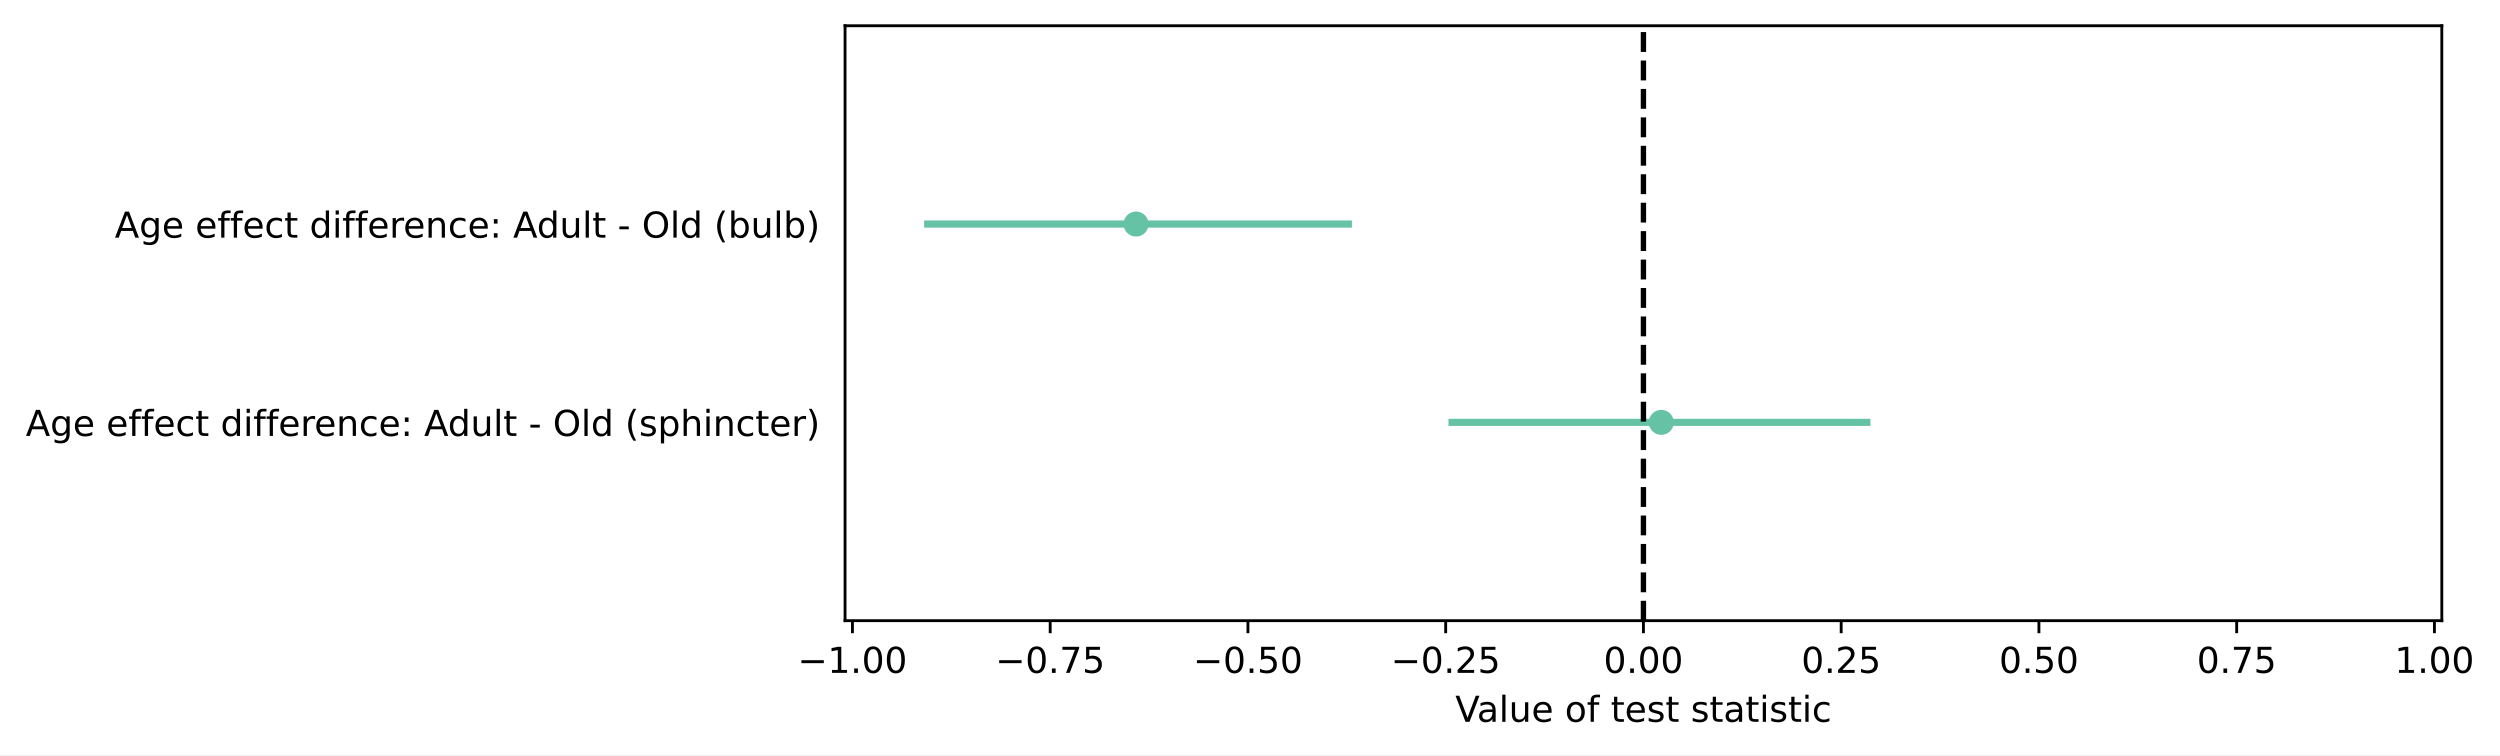
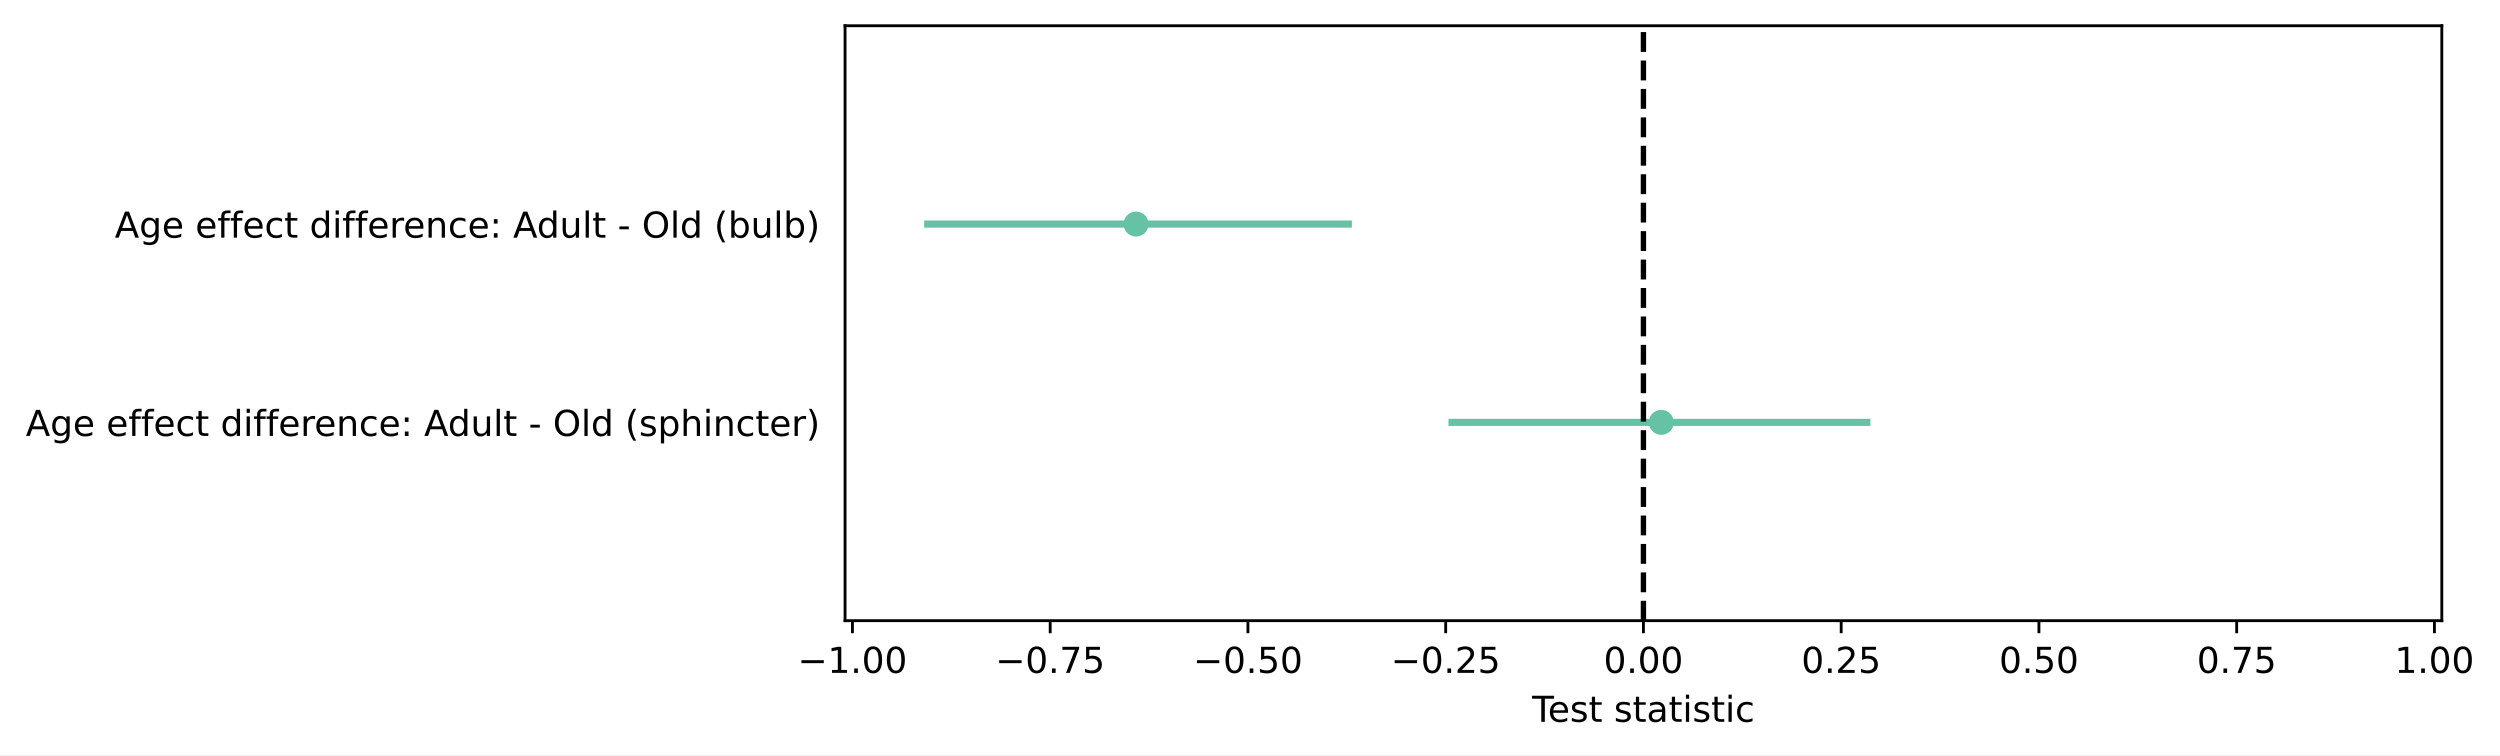
<svg xmlns="http://www.w3.org/2000/svg" xmlns:xlink="http://www.w3.org/1999/xlink" width="698.914pt" height="211.076pt" viewBox="0 0 698.914 211.076" version="1.1">
  <defs>
    <style type="text/css">*{stroke-linejoin: round; stroke-linecap: butt}</style>
  </defs>
  <g id="figure_1">
    <g id="patch_1">
      <path d="M 0 211.076  L 698.914 211.076  L 698.914 0  L 0 0  z " style="fill: #ffffff" />
    </g>
    <g id="axes_1">
      <g id="patch_2">
        <path d="M 236.247 173.52  L 682.647 173.52  L 682.647 7.2  L 236.247 7.2  z " style="fill: #ffffff" />
      </g>
      <g id="matplotlib.axis_1">
        <g id="xtick_1">
          <g id="line2d_1">
            <defs>
-               <path id="mf769032d01" d="M 0 0  L 0 3.5  " style="stroke: #000000; stroke-width: 0.8" />
+               <path id="me66b24753a" d="M 0 0  L 0 3.5  " style="stroke: #000000; stroke-width: 0.8" />
            </defs>
            <g>
-               <use xlink:href="#mf769032d01" x="238.312" y="173.52" style="stroke: #000000; stroke-width: 0.8" />
+               <use xlink:href="#me66b24753a" x="238.312" y="173.52" style="stroke: #000000; stroke-width: 0.8" />
            </g>
          </g>
          <g id="text_1">
            <g transform="translate(222.9896 188.1184) scale(0.1 -0.1)">
              <defs>
                <path id="DejaVuSans-2212" d="M 678 2272  L 4684 2272  L 4684 1741  L 678 1741  L 678 2272  z " transform="scale(0.015625)" />
                <path id="DejaVuSans-31" d="M 794 531  L 1825 531  L 1825 4091  L 703 3866  L 703 4441  L 1819 4666  L 2450 4666  L 2450 531  L 3481 531  L 3481 0  L 794 0  L 794 531  z " transform="scale(0.015625)" />
                <path id="DejaVuSans-2e" d="M 684 794  L 1344 794  L 1344 0  L 684 0  L 684 794  z " transform="scale(0.015625)" />
                <path id="DejaVuSans-30" d="M 2034 4250  Q 1547 4250 1301 3770  Q 1056 3291 1056 2328  Q 1056 1369 1301 889  Q 1547 409 2034 409  Q 2525 409 2770 889  Q 3016 1369 3016 2328  Q 3016 3291 2770 3770  Q 2525 4250 2034 4250  z M 2034 4750  Q 2819 4750 3233 4129  Q 3647 3509 3647 2328  Q 3647 1150 3233 529  Q 2819 -91 2034 -91  Q 1250 -91 836 529  Q 422 1150 422 2328  Q 422 3509 836 4129  Q 1250 4750 2034 4750  z " transform="scale(0.015625)" />
              </defs>
              <use xlink:href="#DejaVuSans-2212" />
              <use xlink:href="#DejaVuSans-31" x="83.789" />
              <use xlink:href="#DejaVuSans-2e" x="147.412" />
              <use xlink:href="#DejaVuSans-30" x="179.199" />
              <use xlink:href="#DejaVuSans-30" x="242.822" />
            </g>
          </g>
        </g>
        <g id="xtick_2">
          <g id="line2d_2">
            <g>
-               <use xlink:href="#mf769032d01" x="293.596" y="173.52" style="stroke: #000000; stroke-width: 0.8" />
+               <use xlink:href="#me66b24753a" x="293.596" y="173.52" style="stroke: #000000; stroke-width: 0.8" />
            </g>
          </g>
          <g id="text_2">
            <g transform="translate(278.2733 188.1184) scale(0.1 -0.1)">
              <defs>
                <path id="DejaVuSans-37" d="M 525 4666  L 3525 4666  L 3525 4397  L 1831 0  L 1172 0  L 2766 4134  L 525 4134  L 525 4666  z " transform="scale(0.015625)" />
                <path id="DejaVuSans-35" d="M 691 4666  L 3169 4666  L 3169 4134  L 1269 4134  L 1269 2991  Q 1406 3038 1543 3061  Q 1681 3084 1819 3084  Q 2600 3084 3056 2656  Q 3513 2228 3513 1497  Q 3513 744 3044 326  Q 2575 -91 1722 -91  Q 1428 -91 1123 -41  Q 819 9 494 109  L 494 744  Q 775 591 1075 516  Q 1375 441 1709 441  Q 2250 441 2565 725  Q 2881 1009 2881 1497  Q 2881 1984 2565 2268  Q 2250 2553 1709 2553  Q 1456 2553 1204 2497  Q 953 2441 691 2322  L 691 4666  z " transform="scale(0.015625)" />
              </defs>
              <use xlink:href="#DejaVuSans-2212" />
              <use xlink:href="#DejaVuSans-30" x="83.789" />
              <use xlink:href="#DejaVuSans-2e" x="147.412" />
              <use xlink:href="#DejaVuSans-37" x="179.199" />
              <use xlink:href="#DejaVuSans-35" x="242.822" />
            </g>
          </g>
        </g>
        <g id="xtick_3">
          <g id="line2d_3">
            <g>
-               <use xlink:href="#mf769032d01" x="348.88" y="173.52" style="stroke: #000000; stroke-width: 0.8" />
+               <use xlink:href="#me66b24753a" x="348.88" y="173.52" style="stroke: #000000; stroke-width: 0.8" />
            </g>
          </g>
          <g id="text_3">
            <g transform="translate(333.5569 188.1184) scale(0.1 -0.1)">
              <use xlink:href="#DejaVuSans-2212" />
              <use xlink:href="#DejaVuSans-30" x="83.789" />
              <use xlink:href="#DejaVuSans-2e" x="147.412" />
              <use xlink:href="#DejaVuSans-35" x="179.199" />
              <use xlink:href="#DejaVuSans-30" x="242.822" />
            </g>
          </g>
        </g>
        <g id="xtick_4">
          <g id="line2d_4">
            <g>
-               <use xlink:href="#mf769032d01" x="404.163" y="173.52" style="stroke: #000000; stroke-width: 0.8" />
+               <use xlink:href="#me66b24753a" x="404.163" y="173.52" style="stroke: #000000; stroke-width: 0.8" />
            </g>
          </g>
          <g id="text_4">
            <g transform="translate(388.8406 188.1184) scale(0.1 -0.1)">
              <defs>
                <path id="DejaVuSans-32" d="M 1228 531  L 3431 531  L 3431 0  L 469 0  L 469 531  Q 828 903 1448 1529  Q 2069 2156 2228 2338  Q 2531 2678 2651 2914  Q 2772 3150 2772 3378  Q 2772 3750 2511 3984  Q 2250 4219 1831 4219  Q 1534 4219 1204 4116  Q 875 4013 500 3803  L 500 4441  Q 881 4594 1212 4672  Q 1544 4750 1819 4750  Q 2544 4750 2975 4387  Q 3406 4025 3406 3419  Q 3406 3131 3298 2873  Q 3191 2616 2906 2266  Q 2828 2175 2409 1742  Q 1991 1309 1228 531  z " transform="scale(0.015625)" />
              </defs>
              <use xlink:href="#DejaVuSans-2212" />
              <use xlink:href="#DejaVuSans-30" x="83.789" />
              <use xlink:href="#DejaVuSans-2e" x="147.412" />
              <use xlink:href="#DejaVuSans-32" x="179.199" />
              <use xlink:href="#DejaVuSans-35" x="242.822" />
            </g>
          </g>
        </g>
        <g id="xtick_5">
          <g id="line2d_5">
            <g>
-               <use xlink:href="#mf769032d01" x="459.447" y="173.52" style="stroke: #000000; stroke-width: 0.8" />
+               <use xlink:href="#me66b24753a" x="459.447" y="173.52" style="stroke: #000000; stroke-width: 0.8" />
            </g>
          </g>
          <g id="text_5">
            <g transform="translate(448.3141 188.1184) scale(0.1 -0.1)">
              <use xlink:href="#DejaVuSans-30" />
              <use xlink:href="#DejaVuSans-2e" x="63.623" />
              <use xlink:href="#DejaVuSans-30" x="95.41" />
              <use xlink:href="#DejaVuSans-30" x="159.033" />
            </g>
          </g>
        </g>
        <g id="xtick_6">
          <g id="line2d_6">
            <g>
-               <use xlink:href="#mf769032d01" x="514.731" y="173.52" style="stroke: #000000; stroke-width: 0.8" />
+               <use xlink:href="#me66b24753a" x="514.731" y="173.52" style="stroke: #000000; stroke-width: 0.8" />
            </g>
          </g>
          <g id="text_6">
            <g transform="translate(503.5977 188.1184) scale(0.1 -0.1)">
              <use xlink:href="#DejaVuSans-30" />
              <use xlink:href="#DejaVuSans-2e" x="63.623" />
              <use xlink:href="#DejaVuSans-32" x="95.41" />
              <use xlink:href="#DejaVuSans-35" x="159.033" />
            </g>
          </g>
        </g>
        <g id="xtick_7">
          <g id="line2d_7">
            <g>
-               <use xlink:href="#mf769032d01" x="570.014" y="173.52" style="stroke: #000000; stroke-width: 0.8" />
+               <use xlink:href="#me66b24753a" x="570.014" y="173.52" style="stroke: #000000; stroke-width: 0.8" />
            </g>
          </g>
          <g id="text_7">
            <g transform="translate(558.8814 188.1184) scale(0.1 -0.1)">
              <use xlink:href="#DejaVuSans-30" />
              <use xlink:href="#DejaVuSans-2e" x="63.623" />
              <use xlink:href="#DejaVuSans-35" x="95.41" />
              <use xlink:href="#DejaVuSans-30" x="159.033" />
            </g>
          </g>
        </g>
        <g id="xtick_8">
          <g id="line2d_8">
            <g>
-               <use xlink:href="#mf769032d01" x="625.298" y="173.52" style="stroke: #000000; stroke-width: 0.8" />
+               <use xlink:href="#me66b24753a" x="625.298" y="173.52" style="stroke: #000000; stroke-width: 0.8" />
            </g>
          </g>
          <g id="text_8">
            <g transform="translate(614.165 188.1184) scale(0.1 -0.1)">
              <use xlink:href="#DejaVuSans-30" />
              <use xlink:href="#DejaVuSans-2e" x="63.623" />
              <use xlink:href="#DejaVuSans-37" x="95.41" />
              <use xlink:href="#DejaVuSans-35" x="159.033" />
            </g>
          </g>
        </g>
        <g id="xtick_9">
          <g id="line2d_9">
            <g>
-               <use xlink:href="#mf769032d01" x="680.581" y="173.52" style="stroke: #000000; stroke-width: 0.8" />
+               <use xlink:href="#me66b24753a" x="680.581" y="173.52" style="stroke: #000000; stroke-width: 0.8" />
            </g>
          </g>
          <g id="text_9">
            <g transform="translate(669.4486 188.1184) scale(0.1 -0.1)">
              <use xlink:href="#DejaVuSans-31" />
              <use xlink:href="#DejaVuSans-2e" x="63.623" />
              <use xlink:href="#DejaVuSans-30" x="95.41" />
              <use xlink:href="#DejaVuSans-30" x="159.033" />
            </g>
          </g>
        </g>
        <g id="text_10">
-           <g transform="translate(406.8461 201.7966) scale(0.1 -0.1)">
+           <g transform="translate(428.3313 201.7966) scale(0.1 -0.1)">
            <defs>
-               <path id="DejaVuSans-56" d="M 1831 0  L 50 4666  L 709 4666  L 2188 738  L 3669 4666  L 4325 4666  L 2547 0  L 1831 0  z " transform="scale(0.015625)" />
+               <path id="DejaVuSans-54" d="M -19 4666  L 3928 4666  L 3928 4134  L 2272 4134  L 2272 0  L 1638 0  L 1638 4134  L -19 4134  L -19 4666  z " transform="scale(0.015625)" />
+               <path id="DejaVuSans-65" d="M 3597 1894  L 3597 1613  L 953 1613  Q 991 1019 1311 708  Q 1631 397 2203 397  Q 2534 397 2845 478  Q 3156 559 3463 722  L 3463 178  Q 3153 47 2828 -22  Q 2503 -91 2169 -91  Q 1331 -91 842 396  Q 353 884 353 1716  Q 353 2575 817 3079  Q 1281 3584 2069 3584  Q 2775 3584 3186 3129  Q 3597 2675 3597 1894  z M 3022 2063  Q 3016 2534 2758 2815  Q 2500 3097 2075 3097  Q 1594 3097 1305 2825  Q 1016 2553 972 2059  L 3022 2063  z " transform="scale(0.015625)" />
+               <path id="DejaVuSans-73" d="M 2834 3397  L 2834 2853  Q 2591 2978 2328 3040  Q 2066 3103 1784 3103  Q 1356 3103 1142 2972  Q 928 2841 928 2578  Q 928 2378 1081 2264  Q 1234 2150 1697 2047  L 1894 2003  Q 2506 1872 2764 1633  Q 3022 1394 3022 966  Q 3022 478 2636 193  Q 2250 -91 1575 -91  Q 1294 -91 989 -36  Q 684 19 347 128  L 347 722  Q 666 556 975 473  Q 1284 391 1588 391  Q 1994 391 2212 530  Q 2431 669 2431 922  Q 2431 1156 2273 1281  Q 2116 1406 1581 1522  L 1381 1569  Q 847 1681 609 1914  Q 372 2147 372 2553  Q 372 3047 722 3315  Q 1072 3584 1716 3584  Q 2034 3584 2315 3537  Q 2597 3491 2834 3397  z " transform="scale(0.015625)" />
+               <path id="DejaVuSans-74" d="M 1172 4494  L 1172 3500  L 2356 3500  L 2356 3053  L 1172 3053  L 1172 1153  Q 1172 725 1289 603  Q 1406 481 1766 481  L 2356 481  L 2356 0  L 1766 0  Q 1100 0 847 248  Q 594 497 594 1153  L 594 3053  L 172 3053  L 172 3500  L 594 3500  L 594 4494  L 1172 4494  z " transform="scale(0.015625)" />
+               <path id="DejaVuSans-20" transform="scale(0.015625)" />
              <path id="DejaVuSans-61" d="M 2194 1759  Q 1497 1759 1228 1600  Q 959 1441 959 1056  Q 959 750 1161 570  Q 1363 391 1709 391  Q 2188 391 2477 730  Q 2766 1069 2766 1631  L 2766 1759  L 2194 1759  z M 3341 1997  L 3341 0  L 2766 0  L 2766 531  Q 2569 213 2275 61  Q 1981 -91 1556 -91  Q 1019 -91 701 211  Q 384 513 384 1019  Q 384 1609 779 1909  Q 1175 2209 1959 2209  L 2766 2209  L 2766 2266  Q 2766 2663 2505 2880  Q 2244 3097 1772 3097  Q 1472 3097 1187 3025  Q 903 2953 641 2809  L 641 3341  Q 956 3463 1253 3523  Q 1550 3584 1831 3584  Q 2591 3584 2966 3190  Q 3341 2797 3341 1997  z " transform="scale(0.015625)" />
-               <path id="DejaVuSans-6c" d="M 603 4863  L 1178 4863  L 1178 0  L 603 0  L 603 4863  z " transform="scale(0.015625)" />
-               <path id="DejaVuSans-75" d="M 544 1381  L 544 3500  L 1119 3500  L 1119 1403  Q 1119 906 1312 657  Q 1506 409 1894 409  Q 2359 409 2629 706  Q 2900 1003 2900 1516  L 2900 3500  L 3475 3500  L 3475 0  L 2900 0  L 2900 538  Q 2691 219 2414 64  Q 2138 -91 1772 -91  Q 1169 -91 856 284  Q 544 659 544 1381  z M 1991 3584  L 1991 3584  z " transform="scale(0.015625)" />
-               <path id="DejaVuSans-65" d="M 3597 1894  L 3597 1613  L 953 1613  Q 991 1019 1311 708  Q 1631 397 2203 397  Q 2534 397 2845 478  Q 3156 559 3463 722  L 3463 178  Q 3153 47 2828 -22  Q 2503 -91 2169 -91  Q 1331 -91 842 396  Q 353 884 353 1716  Q 353 2575 817 3079  Q 1281 3584 2069 3584  Q 2775 3584 3186 3129  Q 3597 2675 3597 1894  z M 3022 2063  Q 3016 2534 2758 2815  Q 2500 3097 2075 3097  Q 1594 3097 1305 2825  Q 1016 2553 972 2059  L 3022 2063  z " transform="scale(0.015625)" />
-               <path id="DejaVuSans-20" transform="scale(0.015625)" />
-               <path id="DejaVuSans-6f" d="M 1959 3097  Q 1497 3097 1228 2736  Q 959 2375 959 1747  Q 959 1119 1226 758  Q 1494 397 1959 397  Q 2419 397 2687 759  Q 2956 1122 2956 1747  Q 2956 2369 2687 2733  Q 2419 3097 1959 3097  z M 1959 3584  Q 2709 3584 3137 3096  Q 3566 2609 3566 1747  Q 3566 888 3137 398  Q 2709 -91 1959 -91  Q 1206 -91 779 398  Q 353 888 353 1747  Q 353 2609 779 3096  Q 1206 3584 1959 3584  z " transform="scale(0.015625)" />
-               <path id="DejaVuSans-66" d="M 2375 4863  L 2375 4384  L 1825 4384  Q 1516 4384 1395 4259  Q 1275 4134 1275 3809  L 1275 3500  L 2222 3500  L 2222 3053  L 1275 3053  L 1275 0  L 697 0  L 697 3053  L 147 3053  L 147 3500  L 697 3500  L 697 3744  Q 697 4328 969 4595  Q 1241 4863 1831 4863  L 2375 4863  z " transform="scale(0.015625)" />
-               <path id="DejaVuSans-74" d="M 1172 4494  L 1172 3500  L 2356 3500  L 2356 3053  L 1172 3053  L 1172 1153  Q 1172 725 1289 603  Q 1406 481 1766 481  L 2356 481  L 2356 0  L 1766 0  Q 1100 0 847 248  Q 594 497 594 1153  L 594 3053  L 172 3053  L 172 3500  L 594 3500  L 594 4494  L 1172 4494  z " transform="scale(0.015625)" />
-               <path id="DejaVuSans-73" d="M 2834 3397  L 2834 2853  Q 2591 2978 2328 3040  Q 2066 3103 1784 3103  Q 1356 3103 1142 2972  Q 928 2841 928 2578  Q 928 2378 1081 2264  Q 1234 2150 1697 2047  L 1894 2003  Q 2506 1872 2764 1633  Q 3022 1394 3022 966  Q 3022 478 2636 193  Q 2250 -91 1575 -91  Q 1294 -91 989 -36  Q 684 19 347 128  L 347 722  Q 666 556 975 473  Q 1284 391 1588 391  Q 1994 391 2212 530  Q 2431 669 2431 922  Q 2431 1156 2273 1281  Q 2116 1406 1581 1522  L 1381 1569  Q 847 1681 609 1914  Q 372 2147 372 2553  Q 372 3047 722 3315  Q 1072 3584 1716 3584  Q 2034 3584 2315 3537  Q 2597 3491 2834 3397  z " transform="scale(0.015625)" />
              <path id="DejaVuSans-69" d="M 603 3500  L 1178 3500  L 1178 0  L 603 0  L 603 3500  z M 603 4863  L 1178 4863  L 1178 4134  L 603 4134  L 603 4863  z " transform="scale(0.015625)" />
              <path id="DejaVuSans-63" d="M 3122 3366  L 3122 2828  Q 2878 2963 2633 3030  Q 2388 3097 2138 3097  Q 1578 3097 1268 2742  Q 959 2388 959 1747  Q 959 1106 1268 751  Q 1578 397 2138 397  Q 2388 397 2633 464  Q 2878 531 3122 666  L 3122 134  Q 2881 22 2623 -34  Q 2366 -91 2075 -91  Q 1284 -91 818 406  Q 353 903 353 1747  Q 353 2603 823 3093  Q 1294 3584 2113 3584  Q 2378 3584 2631 3529  Q 2884 3475 3122 3366  z " transform="scale(0.015625)" />
            </defs>
-             <use xlink:href="#DejaVuSans-56" />
-             <use xlink:href="#DejaVuSans-61" x="60.658" />
-             <use xlink:href="#DejaVuSans-6c" x="121.938" />
-             <use xlink:href="#DejaVuSans-75" x="149.721" />
-             <use xlink:href="#DejaVuSans-65" x="213.1" />
-             <use xlink:href="#DejaVuSans-20" x="274.623" />
-             <use xlink:href="#DejaVuSans-6f" x="306.41" />
-             <use xlink:href="#DejaVuSans-66" x="367.592" />
-             <use xlink:href="#DejaVuSans-20" x="402.797" />
-             <use xlink:href="#DejaVuSans-74" x="434.584" />
-             <use xlink:href="#DejaVuSans-65" x="473.793" />
-             <use xlink:href="#DejaVuSans-73" x="535.316" />
-             <use xlink:href="#DejaVuSans-74" x="587.416" />
-             <use xlink:href="#DejaVuSans-20" x="626.625" />
-             <use xlink:href="#DejaVuSans-73" x="658.412" />
-             <use xlink:href="#DejaVuSans-74" x="710.512" />
-             <use xlink:href="#DejaVuSans-61" x="749.721" />
-             <use xlink:href="#DejaVuSans-74" x="811" />
-             <use xlink:href="#DejaVuSans-69" x="850.209" />
-             <use xlink:href="#DejaVuSans-73" x="877.992" />
-             <use xlink:href="#DejaVuSans-74" x="930.092" />
-             <use xlink:href="#DejaVuSans-69" x="969.301" />
-             <use xlink:href="#DejaVuSans-63" x="997.084" />
+             <use xlink:href="#DejaVuSans-54" />
+             <use xlink:href="#DejaVuSans-65" x="44.084" />
+             <use xlink:href="#DejaVuSans-73" x="105.607" />
+             <use xlink:href="#DejaVuSans-74" x="157.707" />
+             <use xlink:href="#DejaVuSans-20" x="196.916" />
+             <use xlink:href="#DejaVuSans-73" x="228.703" />
+             <use xlink:href="#DejaVuSans-74" x="280.803" />
+             <use xlink:href="#DejaVuSans-61" x="320.012" />
+             <use xlink:href="#DejaVuSans-74" x="381.291" />
+             <use xlink:href="#DejaVuSans-69" x="420.5" />
+             <use xlink:href="#DejaVuSans-73" x="448.283" />
+             <use xlink:href="#DejaVuSans-74" x="500.383" />
+             <use xlink:href="#DejaVuSans-69" x="539.592" />
+             <use xlink:href="#DejaVuSans-63" x="567.375" />
          </g>
        </g>
      </g>
      <g id="matplotlib.axis_2">
        <g id="ytick_1" />
        <g id="ytick_2">
          <g id="text_11">
            <g transform="translate(7.2 121.8792) scale(0.1 -0.1)">
              <defs>
                <path id="DejaVuSans-41" d="M 2188 4044  L 1331 1722  L 3047 1722  L 2188 4044  z M 1831 4666  L 2547 4666  L 4325 0  L 3669 0  L 3244 1197  L 1141 1197  L 716 0  L 50 0  L 1831 4666  z " transform="scale(0.015625)" />
                <path id="DejaVuSans-67" d="M 2906 1791  Q 2906 2416 2648 2759  Q 2391 3103 1925 3103  Q 1463 3103 1205 2759  Q 947 2416 947 1791  Q 947 1169 1205 825  Q 1463 481 1925 481  Q 2391 481 2648 825  Q 2906 1169 2906 1791  z M 3481 434  Q 3481 -459 3084 -895  Q 2688 -1331 1869 -1331  Q 1566 -1331 1297 -1286  Q 1028 -1241 775 -1147  L 775 -588  Q 1028 -725 1275 -790  Q 1522 -856 1778 -856  Q 2344 -856 2625 -561  Q 2906 -266 2906 331  L 2906 616  Q 2728 306 2450 153  Q 2172 0 1784 0  Q 1141 0 747 490  Q 353 981 353 1791  Q 353 2603 747 3093  Q 1141 3584 1784 3584  Q 2172 3584 2450 3431  Q 2728 3278 2906 2969  L 2906 3500  L 3481 3500  L 3481 434  z " transform="scale(0.015625)" />
+                 <path id="DejaVuSans-66" d="M 2375 4863  L 2375 4384  L 1825 4384  Q 1516 4384 1395 4259  Q 1275 4134 1275 3809  L 1275 3500  L 2222 3500  L 2222 3053  L 1275 3053  L 1275 0  L 697 0  L 697 3053  L 147 3053  L 147 3500  L 697 3500  L 697 3744  Q 697 4328 969 4595  Q 1241 4863 1831 4863  L 2375 4863  z " transform="scale(0.015625)" />
                <path id="DejaVuSans-64" d="M 2906 2969  L 2906 4863  L 3481 4863  L 3481 0  L 2906 0  L 2906 525  Q 2725 213 2448 61  Q 2172 -91 1784 -91  Q 1150 -91 751 415  Q 353 922 353 1747  Q 353 2572 751 3078  Q 1150 3584 1784 3584  Q 2172 3584 2448 3432  Q 2725 3281 2906 2969  z M 947 1747  Q 947 1113 1208 752  Q 1469 391 1925 391  Q 2381 391 2643 752  Q 2906 1113 2906 1747  Q 2906 2381 2643 2742  Q 2381 3103 1925 3103  Q 1469 3103 1208 2742  Q 947 2381 947 1747  z " transform="scale(0.015625)" />
                <path id="DejaVuSans-72" d="M 2631 2963  Q 2534 3019 2420 3045  Q 2306 3072 2169 3072  Q 1681 3072 1420 2755  Q 1159 2438 1159 1844  L 1159 0  L 581 0  L 581 3500  L 1159 3500  L 1159 2956  Q 1341 3275 1631 3429  Q 1922 3584 2338 3584  Q 2397 3584 2469 3576  Q 2541 3569 2628 3553  L 2631 2963  z " transform="scale(0.015625)" />
                <path id="DejaVuSans-6e" d="M 3513 2113  L 3513 0  L 2938 0  L 2938 2094  Q 2938 2591 2744 2837  Q 2550 3084 2163 3084  Q 1697 3084 1428 2787  Q 1159 2491 1159 1978  L 1159 0  L 581 0  L 581 3500  L 1159 3500  L 1159 2956  Q 1366 3272 1645 3428  Q 1925 3584 2291 3584  Q 2894 3584 3203 3211  Q 3513 2838 3513 2113  z " transform="scale(0.015625)" />
                <path id="DejaVuSans-3a" d="M 750 794  L 1409 794  L 1409 0  L 750 0  L 750 794  z M 750 3309  L 1409 3309  L 1409 2516  L 750 2516  L 750 3309  z " transform="scale(0.015625)" />
+                 <path id="DejaVuSans-75" d="M 544 1381  L 544 3500  L 1119 3500  L 1119 1403  Q 1119 906 1312 657  Q 1506 409 1894 409  Q 2359 409 2629 706  Q 2900 1003 2900 1516  L 2900 3500  L 3475 3500  L 3475 0  L 2900 0  L 2900 538  Q 2691 219 2414 64  Q 2138 -91 1772 -91  Q 1169 -91 856 284  Q 544 659 544 1381  z M 1991 3584  L 1991 3584  z " transform="scale(0.015625)" />
+                 <path id="DejaVuSans-6c" d="M 603 4863  L 1178 4863  L 1178 0  L 603 0  L 603 4863  z " transform="scale(0.015625)" />
                <path id="DejaVuSans-2d" d="M 313 2009  L 1997 2009  L 1997 1497  L 313 1497  L 313 2009  z " transform="scale(0.015625)" />
                <path id="DejaVuSans-4f" d="M 2522 4238  Q 1834 4238 1429 3725  Q 1025 3213 1025 2328  Q 1025 1447 1429 934  Q 1834 422 2522 422  Q 3209 422 3611 934  Q 4013 1447 4013 2328  Q 4013 3213 3611 3725  Q 3209 4238 2522 4238  z M 2522 4750  Q 3503 4750 4090 4092  Q 4678 3434 4678 2328  Q 4678 1225 4090 567  Q 3503 -91 2522 -91  Q 1538 -91 948 565  Q 359 1222 359 2328  Q 359 3434 948 4092  Q 1538 4750 2522 4750  z " transform="scale(0.015625)" />
                <path id="DejaVuSans-28" d="M 1984 4856  Q 1566 4138 1362 3434  Q 1159 2731 1159 2009  Q 1159 1288 1364 580  Q 1569 -128 1984 -844  L 1484 -844  Q 1016 -109 783 600  Q 550 1309 550 2009  Q 550 2706 781 3412  Q 1013 4119 1484 4856  L 1984 4856  z " transform="scale(0.015625)" />
                <path id="DejaVuSans-70" d="M 1159 525  L 1159 -1331  L 581 -1331  L 581 3500  L 1159 3500  L 1159 2969  Q 1341 3281 1617 3432  Q 1894 3584 2278 3584  Q 2916 3584 3314 3078  Q 3713 2572 3713 1747  Q 3713 922 3314 415  Q 2916 -91 2278 -91  Q 1894 -91 1617 61  Q 1341 213 1159 525  z M 3116 1747  Q 3116 2381 2855 2742  Q 2594 3103 2138 3103  Q 1681 3103 1420 2742  Q 1159 2381 1159 1747  Q 1159 1113 1420 752  Q 1681 391 2138 391  Q 2594 391 2855 752  Q 3116 1113 3116 1747  z " transform="scale(0.015625)" />
                <path id="DejaVuSans-68" d="M 3513 2113  L 3513 0  L 2938 0  L 2938 2094  Q 2938 2591 2744 2837  Q 2550 3084 2163 3084  Q 1697 3084 1428 2787  Q 1159 2491 1159 1978  L 1159 0  L 581 0  L 581 4863  L 1159 4863  L 1159 2956  Q 1366 3272 1645 3428  Q 1925 3584 2291 3584  Q 2894 3584 3203 3211  Q 3513 2838 3513 2113  z " transform="scale(0.015625)" />
                <path id="DejaVuSans-29" d="M 513 4856  L 1013 4856  Q 1481 4119 1714 3412  Q 1947 2706 1947 2009  Q 1947 1309 1714 600  Q 1481 -109 1013 -844  L 513 -844  Q 928 -128 1133 580  Q 1338 1288 1338 2009  Q 1338 2731 1133 3434  Q 928 4138 513 4856  z " transform="scale(0.015625)" />
              </defs>
              <use xlink:href="#DejaVuSans-41" />
              <use xlink:href="#DejaVuSans-67" x="68.408" />
              <use xlink:href="#DejaVuSans-65" x="131.885" />
              <use xlink:href="#DejaVuSans-20" x="193.408" />
              <use xlink:href="#DejaVuSans-65" x="225.195" />
              <use xlink:href="#DejaVuSans-66" x="286.719" />
              <use xlink:href="#DejaVuSans-66" x="321.924" />
              <use xlink:href="#DejaVuSans-65" x="357.129" />
              <use xlink:href="#DejaVuSans-63" x="418.652" />
              <use xlink:href="#DejaVuSans-74" x="473.633" />
              <use xlink:href="#DejaVuSans-20" x="512.842" />
              <use xlink:href="#DejaVuSans-64" x="544.629" />
              <use xlink:href="#DejaVuSans-69" x="608.105" />
              <use xlink:href="#DejaVuSans-66" x="635.889" />
              <use xlink:href="#DejaVuSans-66" x="671.094" />
              <use xlink:href="#DejaVuSans-65" x="706.299" />
              <use xlink:href="#DejaVuSans-72" x="767.822" />
              <use xlink:href="#DejaVuSans-65" x="806.686" />
              <use xlink:href="#DejaVuSans-6e" x="868.209" />
              <use xlink:href="#DejaVuSans-63" x="931.588" />
              <use xlink:href="#DejaVuSans-65" x="986.568" />
              <use xlink:href="#DejaVuSans-3a" x="1048.092" />
              <use xlink:href="#DejaVuSans-20" x="1081.783" />
              <use xlink:href="#DejaVuSans-41" x="1113.57" />
              <use xlink:href="#DejaVuSans-64" x="1180.229" />
              <use xlink:href="#DejaVuSans-75" x="1243.705" />
              <use xlink:href="#DejaVuSans-6c" x="1307.084" />
              <use xlink:href="#DejaVuSans-74" x="1334.867" />
              <use xlink:href="#DejaVuSans-20" x="1374.076" />
              <use xlink:href="#DejaVuSans-2d" x="1405.863" />
              <use xlink:href="#DejaVuSans-20" x="1441.947" />
              <use xlink:href="#DejaVuSans-4f" x="1473.734" />
              <use xlink:href="#DejaVuSans-6c" x="1552.445" />
              <use xlink:href="#DejaVuSans-64" x="1580.229" />
              <use xlink:href="#DejaVuSans-20" x="1643.705" />
              <use xlink:href="#DejaVuSans-28" x="1675.492" />
              <use xlink:href="#DejaVuSans-73" x="1714.506" />
              <use xlink:href="#DejaVuSans-70" x="1766.605" />
              <use xlink:href="#DejaVuSans-68" x="1830.082" />
              <use xlink:href="#DejaVuSans-69" x="1893.461" />
              <use xlink:href="#DejaVuSans-6e" x="1921.244" />
              <use xlink:href="#DejaVuSans-63" x="1984.623" />
              <use xlink:href="#DejaVuSans-74" x="2039.604" />
              <use xlink:href="#DejaVuSans-65" x="2078.812" />
              <use xlink:href="#DejaVuSans-72" x="2140.336" />
              <use xlink:href="#DejaVuSans-29" x="2181.449" />
            </g>
          </g>
        </g>
        <g id="ytick_3">
          <g id="text_12">
            <g transform="translate(32.08125 66.43922) scale(0.1 -0.1)">
              <defs>
                <path id="DejaVuSans-62" d="M 3116 1747  Q 3116 2381 2855 2742  Q 2594 3103 2138 3103  Q 1681 3103 1420 2742  Q 1159 2381 1159 1747  Q 1159 1113 1420 752  Q 1681 391 2138 391  Q 2594 391 2855 752  Q 3116 1113 3116 1747  z M 1159 2969  Q 1341 3281 1617 3432  Q 1894 3584 2278 3584  Q 2916 3584 3314 3078  Q 3713 2572 3713 1747  Q 3713 922 3314 415  Q 2916 -91 2278 -91  Q 1894 -91 1617 61  Q 1341 213 1159 525  L 1159 0  L 581 0  L 581 4863  L 1159 4863  L 1159 2969  z " transform="scale(0.015625)" />
              </defs>
              <use xlink:href="#DejaVuSans-41" />
              <use xlink:href="#DejaVuSans-67" x="68.408" />
              <use xlink:href="#DejaVuSans-65" x="131.885" />
              <use xlink:href="#DejaVuSans-20" x="193.408" />
              <use xlink:href="#DejaVuSans-65" x="225.195" />
              <use xlink:href="#DejaVuSans-66" x="286.719" />
              <use xlink:href="#DejaVuSans-66" x="321.924" />
              <use xlink:href="#DejaVuSans-65" x="357.129" />
              <use xlink:href="#DejaVuSans-63" x="418.652" />
              <use xlink:href="#DejaVuSans-74" x="473.633" />
              <use xlink:href="#DejaVuSans-20" x="512.842" />
              <use xlink:href="#DejaVuSans-64" x="544.629" />
              <use xlink:href="#DejaVuSans-69" x="608.105" />
              <use xlink:href="#DejaVuSans-66" x="635.889" />
              <use xlink:href="#DejaVuSans-66" x="671.094" />
              <use xlink:href="#DejaVuSans-65" x="706.299" />
              <use xlink:href="#DejaVuSans-72" x="767.822" />
              <use xlink:href="#DejaVuSans-65" x="806.686" />
              <use xlink:href="#DejaVuSans-6e" x="868.209" />
              <use xlink:href="#DejaVuSans-63" x="931.588" />
              <use xlink:href="#DejaVuSans-65" x="986.568" />
              <use xlink:href="#DejaVuSans-3a" x="1048.092" />
              <use xlink:href="#DejaVuSans-20" x="1081.783" />
              <use xlink:href="#DejaVuSans-41" x="1113.57" />
              <use xlink:href="#DejaVuSans-64" x="1180.229" />
              <use xlink:href="#DejaVuSans-75" x="1243.705" />
              <use xlink:href="#DejaVuSans-6c" x="1307.084" />
              <use xlink:href="#DejaVuSans-74" x="1334.867" />
              <use xlink:href="#DejaVuSans-20" x="1374.076" />
              <use xlink:href="#DejaVuSans-2d" x="1405.863" />
              <use xlink:href="#DejaVuSans-20" x="1441.947" />
              <use xlink:href="#DejaVuSans-4f" x="1473.734" />
              <use xlink:href="#DejaVuSans-6c" x="1552.445" />
              <use xlink:href="#DejaVuSans-64" x="1580.229" />
              <use xlink:href="#DejaVuSans-20" x="1643.705" />
              <use xlink:href="#DejaVuSans-28" x="1675.492" />
              <use xlink:href="#DejaVuSans-62" x="1714.506" />
              <use xlink:href="#DejaVuSans-75" x="1777.982" />
              <use xlink:href="#DejaVuSans-6c" x="1841.361" />
              <use xlink:href="#DejaVuSans-62" x="1869.145" />
              <use xlink:href="#DejaVuSans-29" x="1932.621" />
            </g>
          </g>
        </g>
        <g id="ytick_4" />
      </g>
      <g id="LineCollection_1">
-         <path d="M 404.944 118.08  L 522.903 118.08  " clip-path="url(#pd13f4be504)" style="fill: none; stroke: #66c2a5; stroke-width: 2" />
+         <path d="M 404.944 118.08  L 522.903 118.08  " clip-path="url(#p780216d01e)" style="fill: none; stroke: #66c2a5; stroke-width: 2" />
      </g>
      <g id="line2d_10">
-         <path d="M 464.44 118.08  " clip-path="url(#pd13f4be504)" style="fill: none; stroke: #66c2a5; stroke-width: 1.5; stroke-linecap: square" />
+         <path d="M 464.44 118.08  " clip-path="url(#p780216d01e)" style="fill: none; stroke: #66c2a5; stroke-width: 1.5; stroke-linecap: square" />
        <defs>
-           <path id="m6531ffe239" d="M 0 3  C 0.796 3 1.559 2.684 2.121 2.121  C 2.684 1.559 3 0.796 3 0  C 3 -0.796 2.684 -1.559 2.121 -2.121  C 1.559 -2.684 0.796 -3 0 -3  C -0.796 -3 -1.559 -2.684 -2.121 -2.121  C -2.684 -1.559 -3 -0.796 -3 0  C -3 0.796 -2.684 1.559 -2.121 2.121  C -1.559 2.684 -0.796 3 0 3  z " style="stroke: #66c2a5" />
+           <path id="me1ac9773b7" d="M 0 3  C 0.796 3 1.559 2.684 2.121 2.121  C 2.684 1.559 3 0.796 3 0  C 3 -0.796 2.684 -1.559 2.121 -2.121  C 1.559 -2.684 0.796 -3 0 -3  C -0.796 -3 -1.559 -2.684 -2.121 -2.121  C -2.684 -1.559 -3 -0.796 -3 0  C -3 0.796 -2.684 1.559 -2.121 2.121  C -1.559 2.684 -0.796 3 0 3  z " style="stroke: #66c2a5" />
        </defs>
-         <g clip-path="url(#pd13f4be504)">
-           <use xlink:href="#m6531ffe239" x="464.44" y="118.08" style="fill: #66c2a5; stroke: #66c2a5" />
+         <g clip-path="url(#p780216d01e)">
+           <use xlink:href="#me1ac9773b7" x="464.44" y="118.08" style="fill: #66c2a5; stroke: #66c2a5" />
        </g>
      </g>
      <g id="LineCollection_2">
-         <path d="M 258.36 62.64  L 377.944 62.64  " clip-path="url(#pd13f4be504)" style="fill: none; stroke: #66c2a5; stroke-width: 2" />
+         <path d="M 258.36 62.64  L 377.944 62.64  " clip-path="url(#p780216d01e)" style="fill: none; stroke: #66c2a5; stroke-width: 2" />
      </g>
      <g id="line2d_11">
-         <path d="M 317.6 62.64  " clip-path="url(#pd13f4be504)" style="fill: none; stroke: #66c2a5; stroke-width: 1.5; stroke-linecap: square" />
-         <g clip-path="url(#pd13f4be504)">
-           <use xlink:href="#m6531ffe239" x="317.6" y="62.64" style="fill: #66c2a5; stroke: #66c2a5" />
+         <path d="M 317.6 62.64  " clip-path="url(#p780216d01e)" style="fill: none; stroke: #66c2a5; stroke-width: 1.5; stroke-linecap: square" />
+         <g clip-path="url(#p780216d01e)">
+           <use xlink:href="#me1ac9773b7" x="317.6" y="62.64" style="fill: #66c2a5; stroke: #66c2a5" />
        </g>
      </g>
      <g id="line2d_12">
-         <path d="M 459.447 173.52  L 459.447 7.2  " clip-path="url(#pd13f4be504)" style="fill: none; stroke-dasharray: 5.55,2.4; stroke-dashoffset: 0; stroke: #000000; stroke-width: 1.5" />
+         <path d="M 459.447 173.52  L 459.447 7.2  " clip-path="url(#p780216d01e)" style="fill: none; stroke-dasharray: 5.55,2.4; stroke-dashoffset: 0; stroke: #000000; stroke-width: 1.5" />
      </g>
      <g id="patch_3">
        <path d="M 236.247 173.52  L 236.247 7.2  " style="fill: none; stroke: #000000; stroke-width: 0.8; stroke-linejoin: miter; stroke-linecap: square" />
      </g>
      <g id="patch_4">
        <path d="M 682.647 173.52  L 682.647 7.2  " style="fill: none; stroke: #000000; stroke-width: 0.8; stroke-linejoin: miter; stroke-linecap: square" />
      </g>
      <g id="patch_5">
        <path d="M 236.247 173.52  L 682.647 173.52  " style="fill: none; stroke: #000000; stroke-width: 0.8; stroke-linejoin: miter; stroke-linecap: square" />
      </g>
      <g id="patch_6">
        <path d="M 236.247 7.2  L 682.647 7.2  " style="fill: none; stroke: #000000; stroke-width: 0.8; stroke-linejoin: miter; stroke-linecap: square" />
      </g>
    </g>
  </g>
  <defs>
-     <clipPath id="pd13f4be504">
+     <clipPath id="p780216d01e">
      <rect x="236.247" y="7.2" width="446.4" height="166.32" />
    </clipPath>
  </defs>
</svg>
